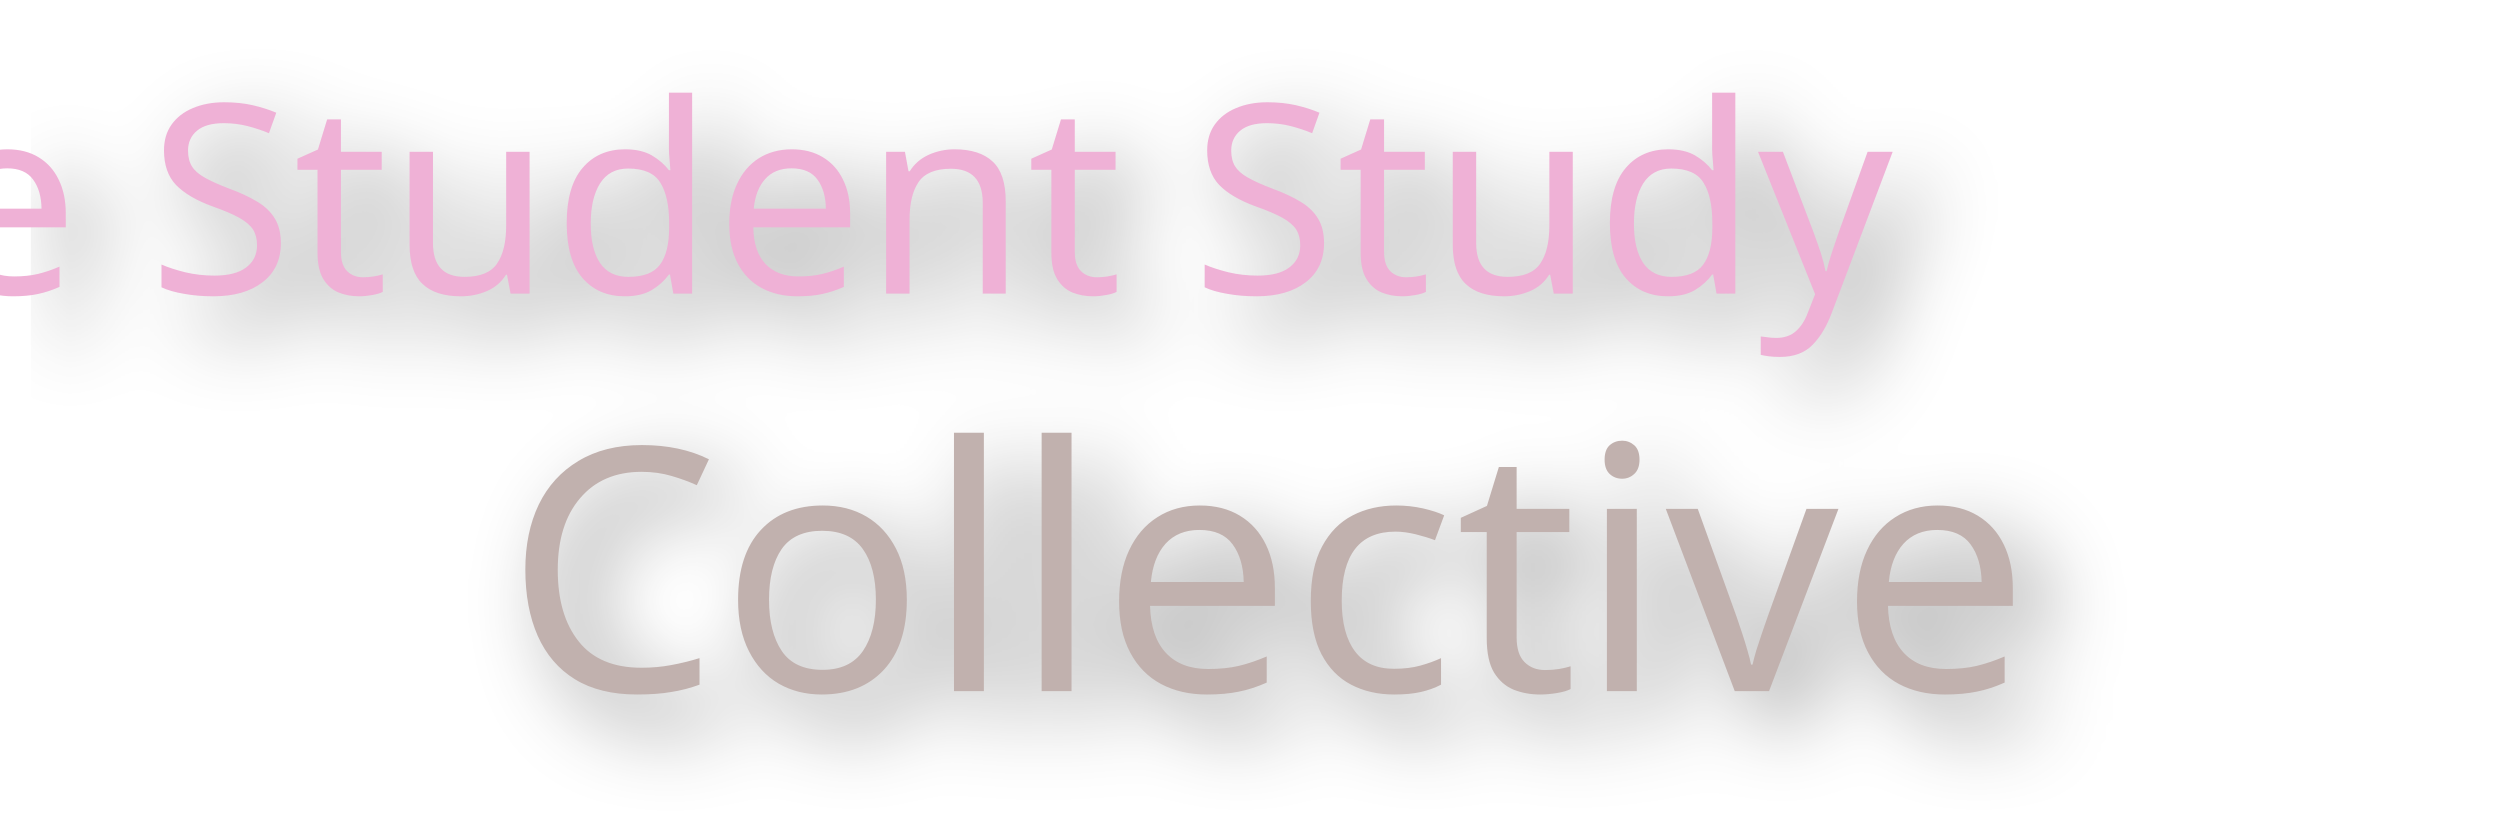
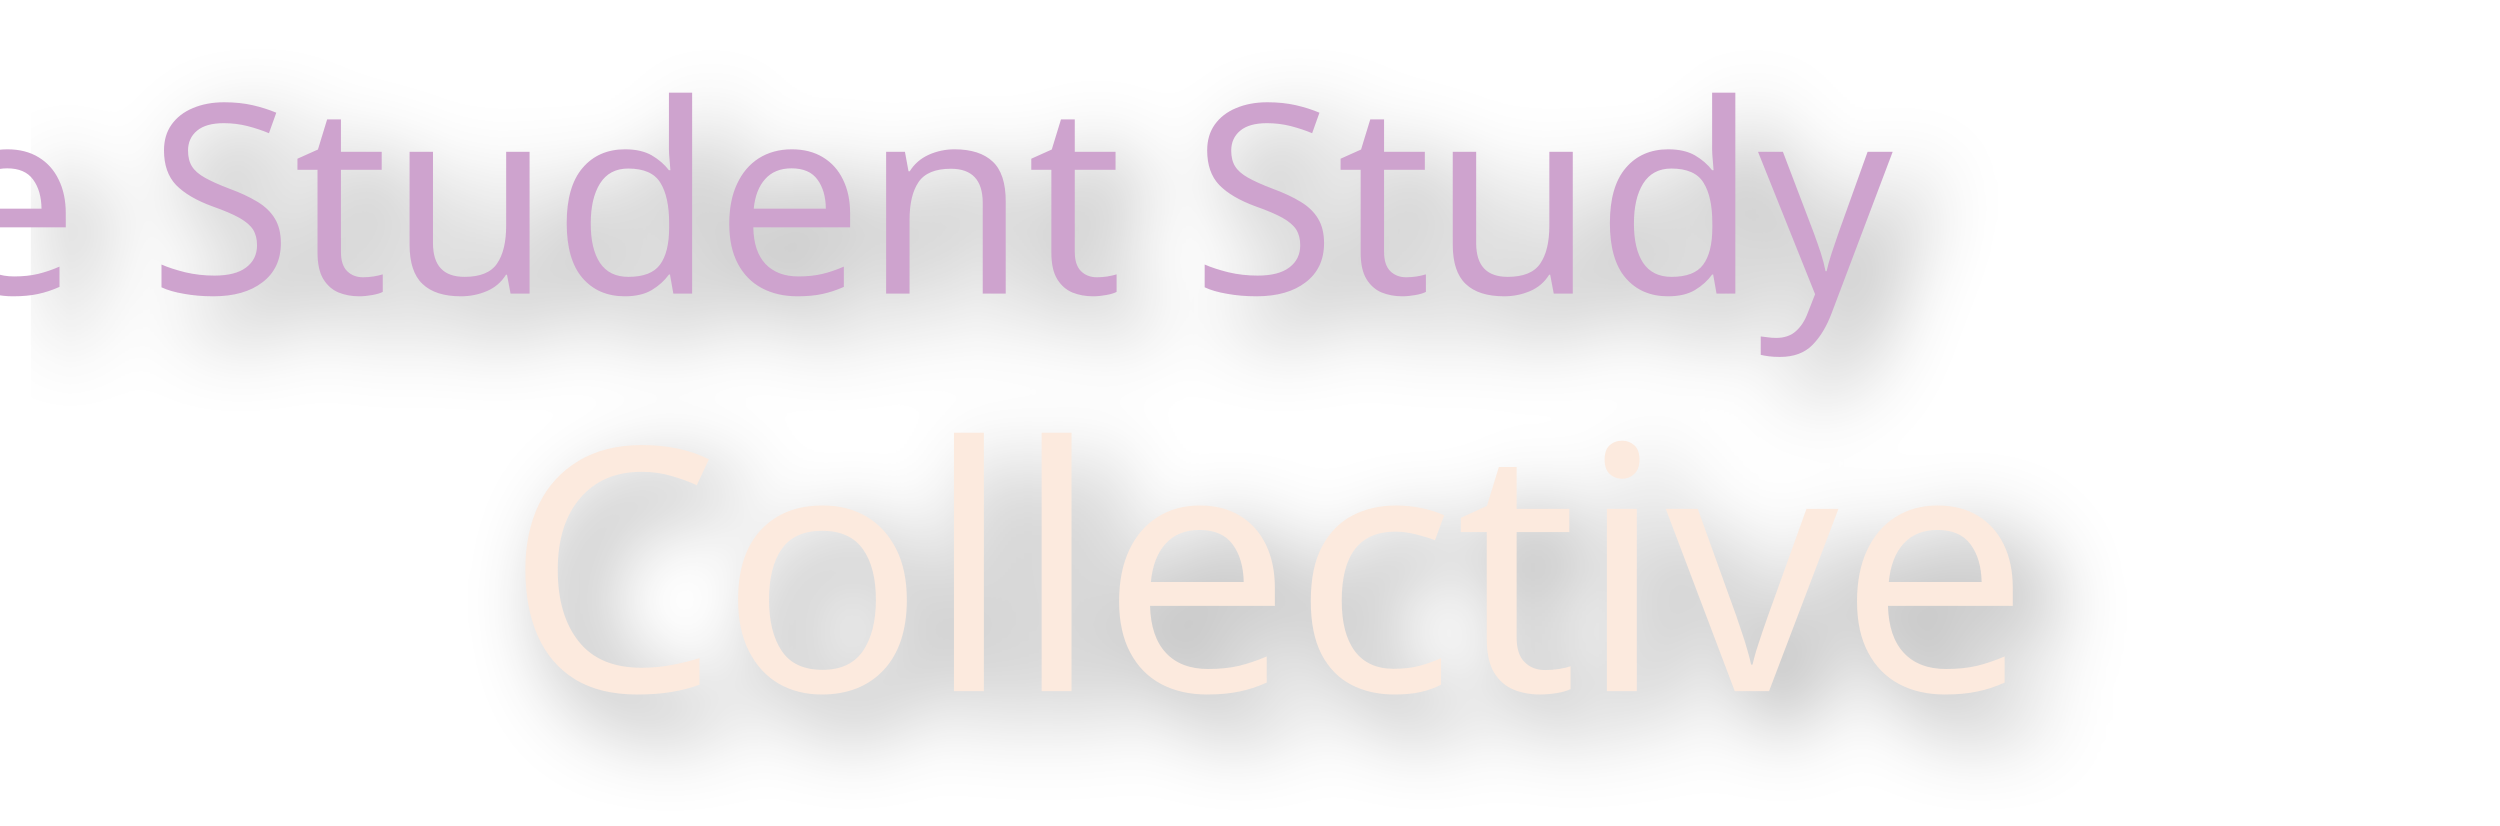
<svg xmlns="http://www.w3.org/2000/svg" width="186.824mm" height="61.704mm" viewBox="0 0 186.824 61.704" version="1.1" id="svg1">
  <defs id="defs1">
    <rect x="1.01" y="232.385" width="744.642" height="247.54" id="rect4" />
    <rect x="-34.353" y="247.54" width="746.663" height="204.094" id="rect3" />
    <rect x="82.85" y="279.872" width="597.128" height="151.555" id="rect2" />
    <filter style="color-interpolation-filters:sRGB" id="filter52" x="-0.043" y="-0.163" width="1.099" height="1.375">
      <feFlood result="flood" in="SourceGraphic" flood-opacity="0.447" flood-color="rgb(0,0,0)" id="feFlood51" />
      <feGaussianBlur result="blur" in="SourceGraphic" stdDeviation="3.04" id="feGaussianBlur51" />
      <feOffset result="offset" in="blur" dx="2.287" dy="2.249" id="feOffset51" />
      <feComposite result="comp1" operator="in" in="flood" in2="offset" id="feComposite51" />
      <feComposite result="comp2" operator="over" in="SourceGraphic" in2="comp1" id="feComposite52" />
    </filter>
  </defs>
  <g id="layer1" transform="translate(-12.95198,-58.52949)">
    <text xml:space="preserve" style="font-style:normal;font-variant:normal;font-weight:normal;font-stretch:normal;font-size:19.756px;font-family:'Airmole Antique';-inkscape-font-specification:'Airmole Antique';text-align:end;writing-mode:lr-tb;direction:ltr;text-anchor:end;fill:#000000;stroke-width:0.265;filter:url(#filter52)" x="190.345" y="80.465" id="text1">
-       <tspan id="tspan1" style="font-style:normal;font-variant:normal;font-weight:normal;font-stretch:normal;font-size:19.756px;font-family:Coolvetica;-inkscape-font-specification:Coolvetica;fill:#efb1d6;fill-opacity:1;stroke-width:0.265" x="190.345" y="80.465">The Student Study</tspan>
-       <tspan style="font-style:normal;font-variant:normal;font-weight:normal;font-stretch:normal;font-size:25.4px;font-family:Coolvetica;-inkscape-font-specification:Coolvetica;fill:#c1b1ae;fill-opacity:1;stroke-width:0.265" x="190.345" y="110.18" id="tspan2">Collective</tspan>
+       <tspan id="tspan1" style="font-style:normal;font-variant:normal;font-weight:normal;font-stretch:normal;font-size:19.756px;font-family:Coolvetica;-inkscape-font-specification:Coolvetica;fill:#cea3ce;fill-opacity:1;stroke-width:0.265" x="190.345" y="80.465">The Student Study</tspan>
+       <tspan style="font-style:normal;font-variant:normal;font-weight:normal;font-stretch:normal;font-size:25.4px;font-family:Coolvetica;-inkscape-font-specification:Coolvetica;fill:#fceade;fill-opacity:1;stroke-width:0.265" x="190.345" y="110.18" id="tspan2">Collective</tspan>
    </text>
    <text xml:space="preserve" transform="scale(0.2645833)" id="text2" style="font-style:normal;font-variant:normal;font-weight:normal;font-stretch:normal;font-size:96px;font-family:Coolvetica;-inkscape-font-specification:Coolvetica;writing-mode:lr-tb;direction:ltr;white-space:pre;shape-inside:url(#rect2);display:inline;fill:#efb1d6;fill-opacity:1" />
    <text xml:space="preserve" transform="scale(0.2645833)" id="text3" style="font-style:normal;font-variant:normal;font-weight:normal;font-stretch:normal;font-size:96px;font-family:Coolvetica;-inkscape-font-specification:Coolvetica;writing-mode:lr-tb;direction:ltr;white-space:pre;shape-inside:url(#rect3);display:inline;fill:#efb1d6;fill-opacity:1" />
    <text xml:space="preserve" transform="scale(0.2645833)" id="text4" style="font-style:normal;font-variant:normal;font-weight:normal;font-stretch:normal;font-size:96px;font-family:Coolvetica;-inkscape-font-specification:Coolvetica;writing-mode:lr-tb;direction:ltr;white-space:pre;shape-inside:url(#rect4);display:inline;fill:#efb1d6;fill-opacity:1" />
  </g>
</svg>
